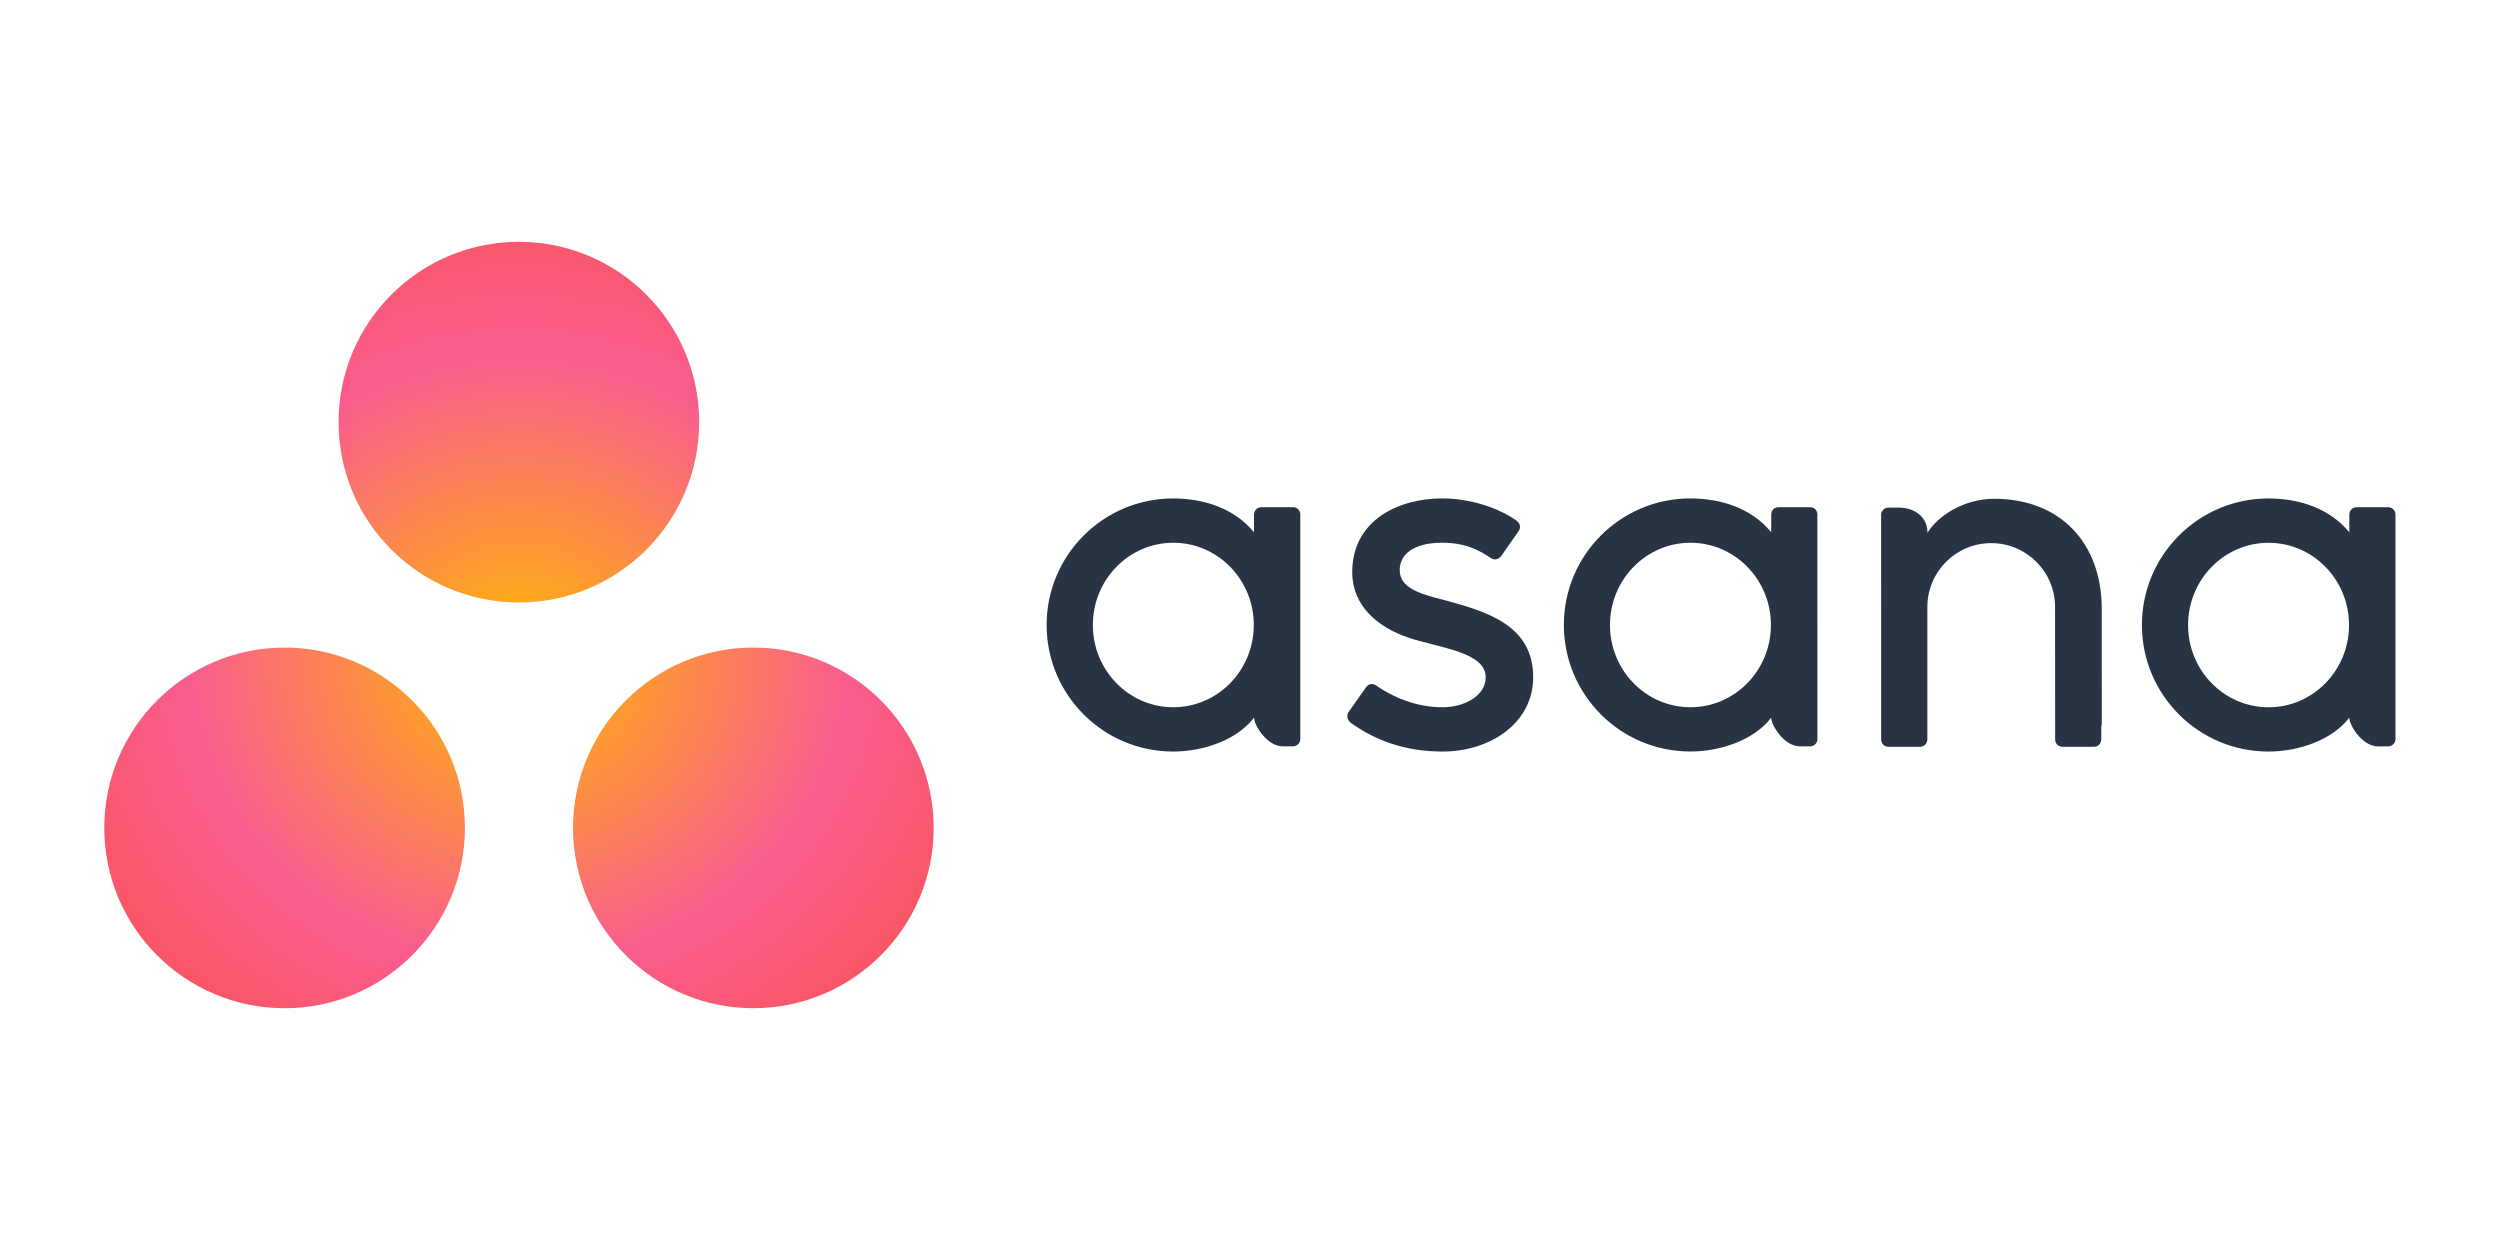
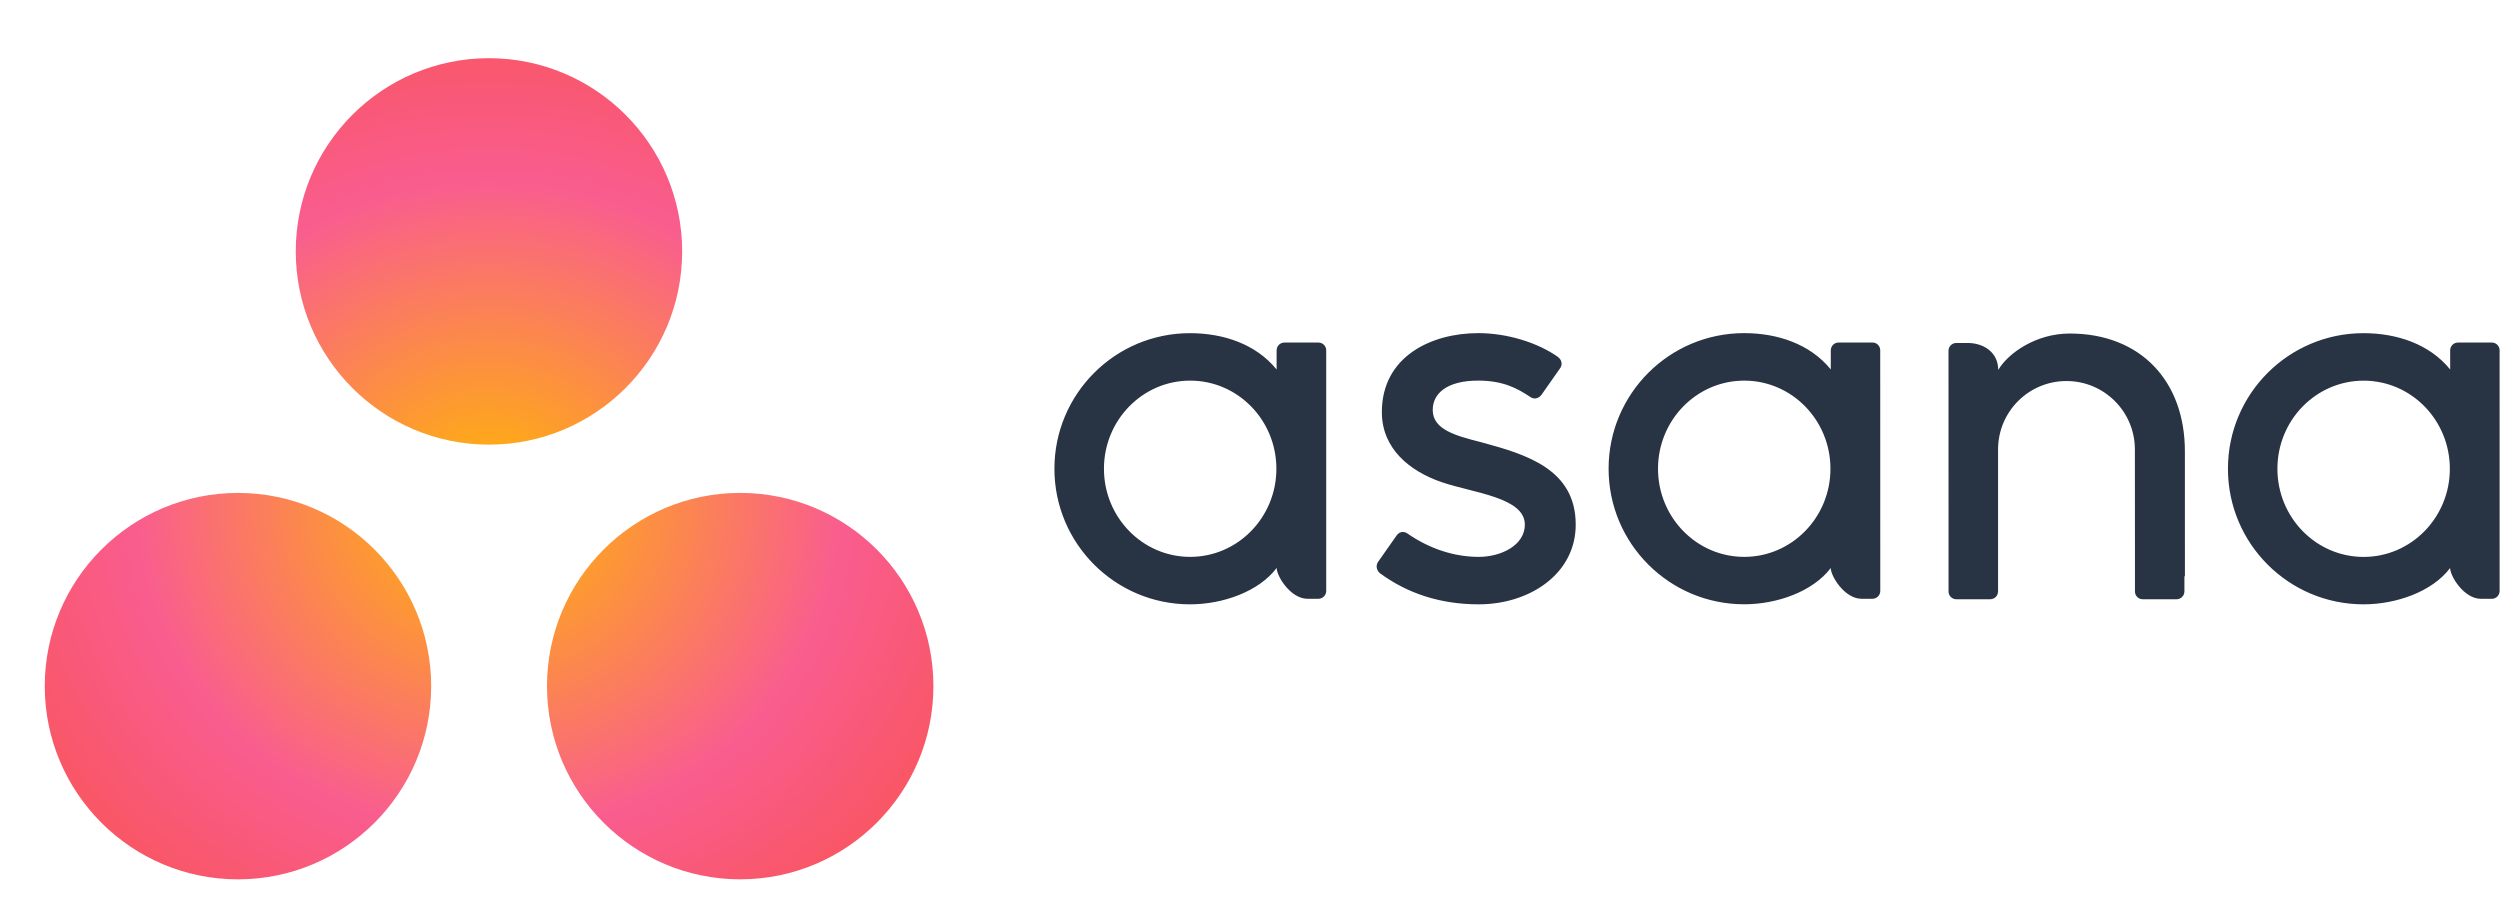
- <svg xmlns="http://www.w3.org/2000/svg" width="120" height="60" preserveAspectRatio="xMidYMid">
+ <svg xmlns="http://www.w3.org/2000/svg" viewBox="3 9 112 41" preserveAspectRatio="xMidYMid">
  <defs>
    <radialGradient cx="123.435" cy="50.851" fx="123.435" fy="50.851" r="61.655" id="A" gradientTransform="matrix(0.4277546,0,0,0.3953758,-24.72377,11.60611)" gradientUnits="userSpaceOnUse">
      <stop stop-color="#ffb900" offset="0%" />
      <stop stop-color="#f95d8f" offset="60%" />
      <stop stop-color="#f95353" offset="99.91%" />
    </radialGradient>
  </defs>
  <path d="M56.32 33.948c-2.134 0-3.863-1.768-3.863-3.948s1.73-3.948 3.863-3.948S60.182 27.82 60.182 30s-1.73 3.948-3.863 3.948zm3.875.5c0 .36.62 1.377 1.38 1.377h.492a.35.35 0 0 0 .347-.347V24.675c-.01-.182-.16-.328-.345-.328h-1.53c-.184 0-.335.146-.345.328h-.002v.878c-.934-1.15-2.405-1.627-3.88-1.627-3.355 0-6.074 2.72-6.074 6.074s2.72 6.074 6.074 6.074c1.476 0 3.084-.573 3.88-1.627zm5.857-1.547c1.017.704 2.127 1.047 3.194 1.047 1.016 0 2.067-.527 2.067-1.444 0-1.224-2.3-1.415-3.728-1.904s-2.678-1.5-2.678-3.136c0-2.504 2.232-3.54 4.314-3.54 1.32 0 2.68.435 3.564 1.06.304.23.12.495.12.495l-.843 1.203c-.095.135-.3.244-.498.106-.568-.375-1.2-.737-2.342-.737-1.414 0-2.036.587-2.036 1.314 0 .872.995 1.147 2.16 1.444 2.03.547 4.246 1.205 4.246 3.695 0 2.206-2.064 3.57-4.345 3.57-1.73 0-3.2-.493-4.435-1.4-.257-.257-.078-.496-.078-.496l.84-1.197c.17-.224.386-.146.48-.08zm18.965 1.547c0 .36.62 1.377 1.38 1.377h.492a.35.35 0 0 0 .347-.347l-.002-10.805c-.01-.182-.16-.328-.345-.328h-1.523c-.184 0-.335.146-.345.328h-.002v.878c-.933-1.15-2.405-1.627-3.88-1.627-3.355 0-6.074 2.72-6.074 6.074s2.72 6.074 6.074 6.074c1.476 0 3.084-.573 3.88-1.627zm-3.875-.5c-2.134 0-3.863-1.768-3.863-3.948s1.73-3.948 3.863-3.948S85.004 27.82 85.004 30s-1.73 3.948-3.863 3.948zm19.742.872l-.001-5.6c0-3.152-1.988-5.278-5.16-5.278-1.513 0-2.752.875-3.2 1.627v-.01l-.003.01c-.001-.76-.618-1.204-1.38-1.204h-.5a.35.35 0 0 0-.347.347l.002 10.806c.01.182.16.328.345.328h1.523c.023 0 .046-.003.068-.007.01-.002.02-.006.03-.01l.034-.01c.014-.006.026-.013.04-.02l.02-.01c.015-.01.03-.022.043-.034.022-.02.036-.036.048-.053.038-.053.06-.116.065-.184h.002v-6.383c0-1.693 1.372-3.065 3.065-3.065s3.065 1.372 3.065 3.065l.004 6.383c.01.182.16.328.345.328h1.523c.024 0 .046-.003.068-.007.01-.002.017-.006.026-.008l.037-.012c.012-.005.024-.012.035-.02l.022-.01a.4.4 0 0 0 .04-.032c.025-.022.038-.037.05-.053.04-.055.063-.118.067-.186l.002-.001v-.705zm11.882-.37c0 .36.62 1.377 1.378 1.377h.492a.35.35 0 0 0 .347-.347l-.001-10.805c-.01-.182-.16-.328-.345-.328h-1.523c-.185 0-.335.146-.345.328h-.001v.878c-.934-1.15-2.406-1.627-3.882-1.627-3.354 0-6.074 2.72-6.074 6.074s2.72 6.074 6.074 6.074c1.476 0 3.084-.573 3.88-1.627zm-3.875-.5c-2.134 0-3.863-1.768-3.863-3.948s1.73-3.948 3.863-3.948 3.862 1.768 3.862 3.948-1.73 3.948-3.862 3.948z" fill="#283343" />
  <path d="M39.32 31.082a8.66 8.66 0 0 0-8.656 8.656 8.66 8.66 0 0 0 8.656 8.656 8.66 8.66 0 0 0 8.656-8.656 8.66 8.66 0 0 0-8.656-8.656zm-22.5.001a8.66 8.66 0 0 0-8.656 8.656 8.66 8.66 0 0 0 8.656 8.656 8.66 8.66 0 0 0 8.656-8.656 8.66 8.66 0 0 0-8.656-8.656zm19.9-10.82a8.66 8.66 0 0 1-8.655 8.657 8.66 8.66 0 0 1-8.656-8.657 8.66 8.66 0 0 1 8.656-8.656 8.66 8.66 0 0 1 8.655 8.656z" fill="url(#A)" transform="translate(-3.159)" />
</svg>
